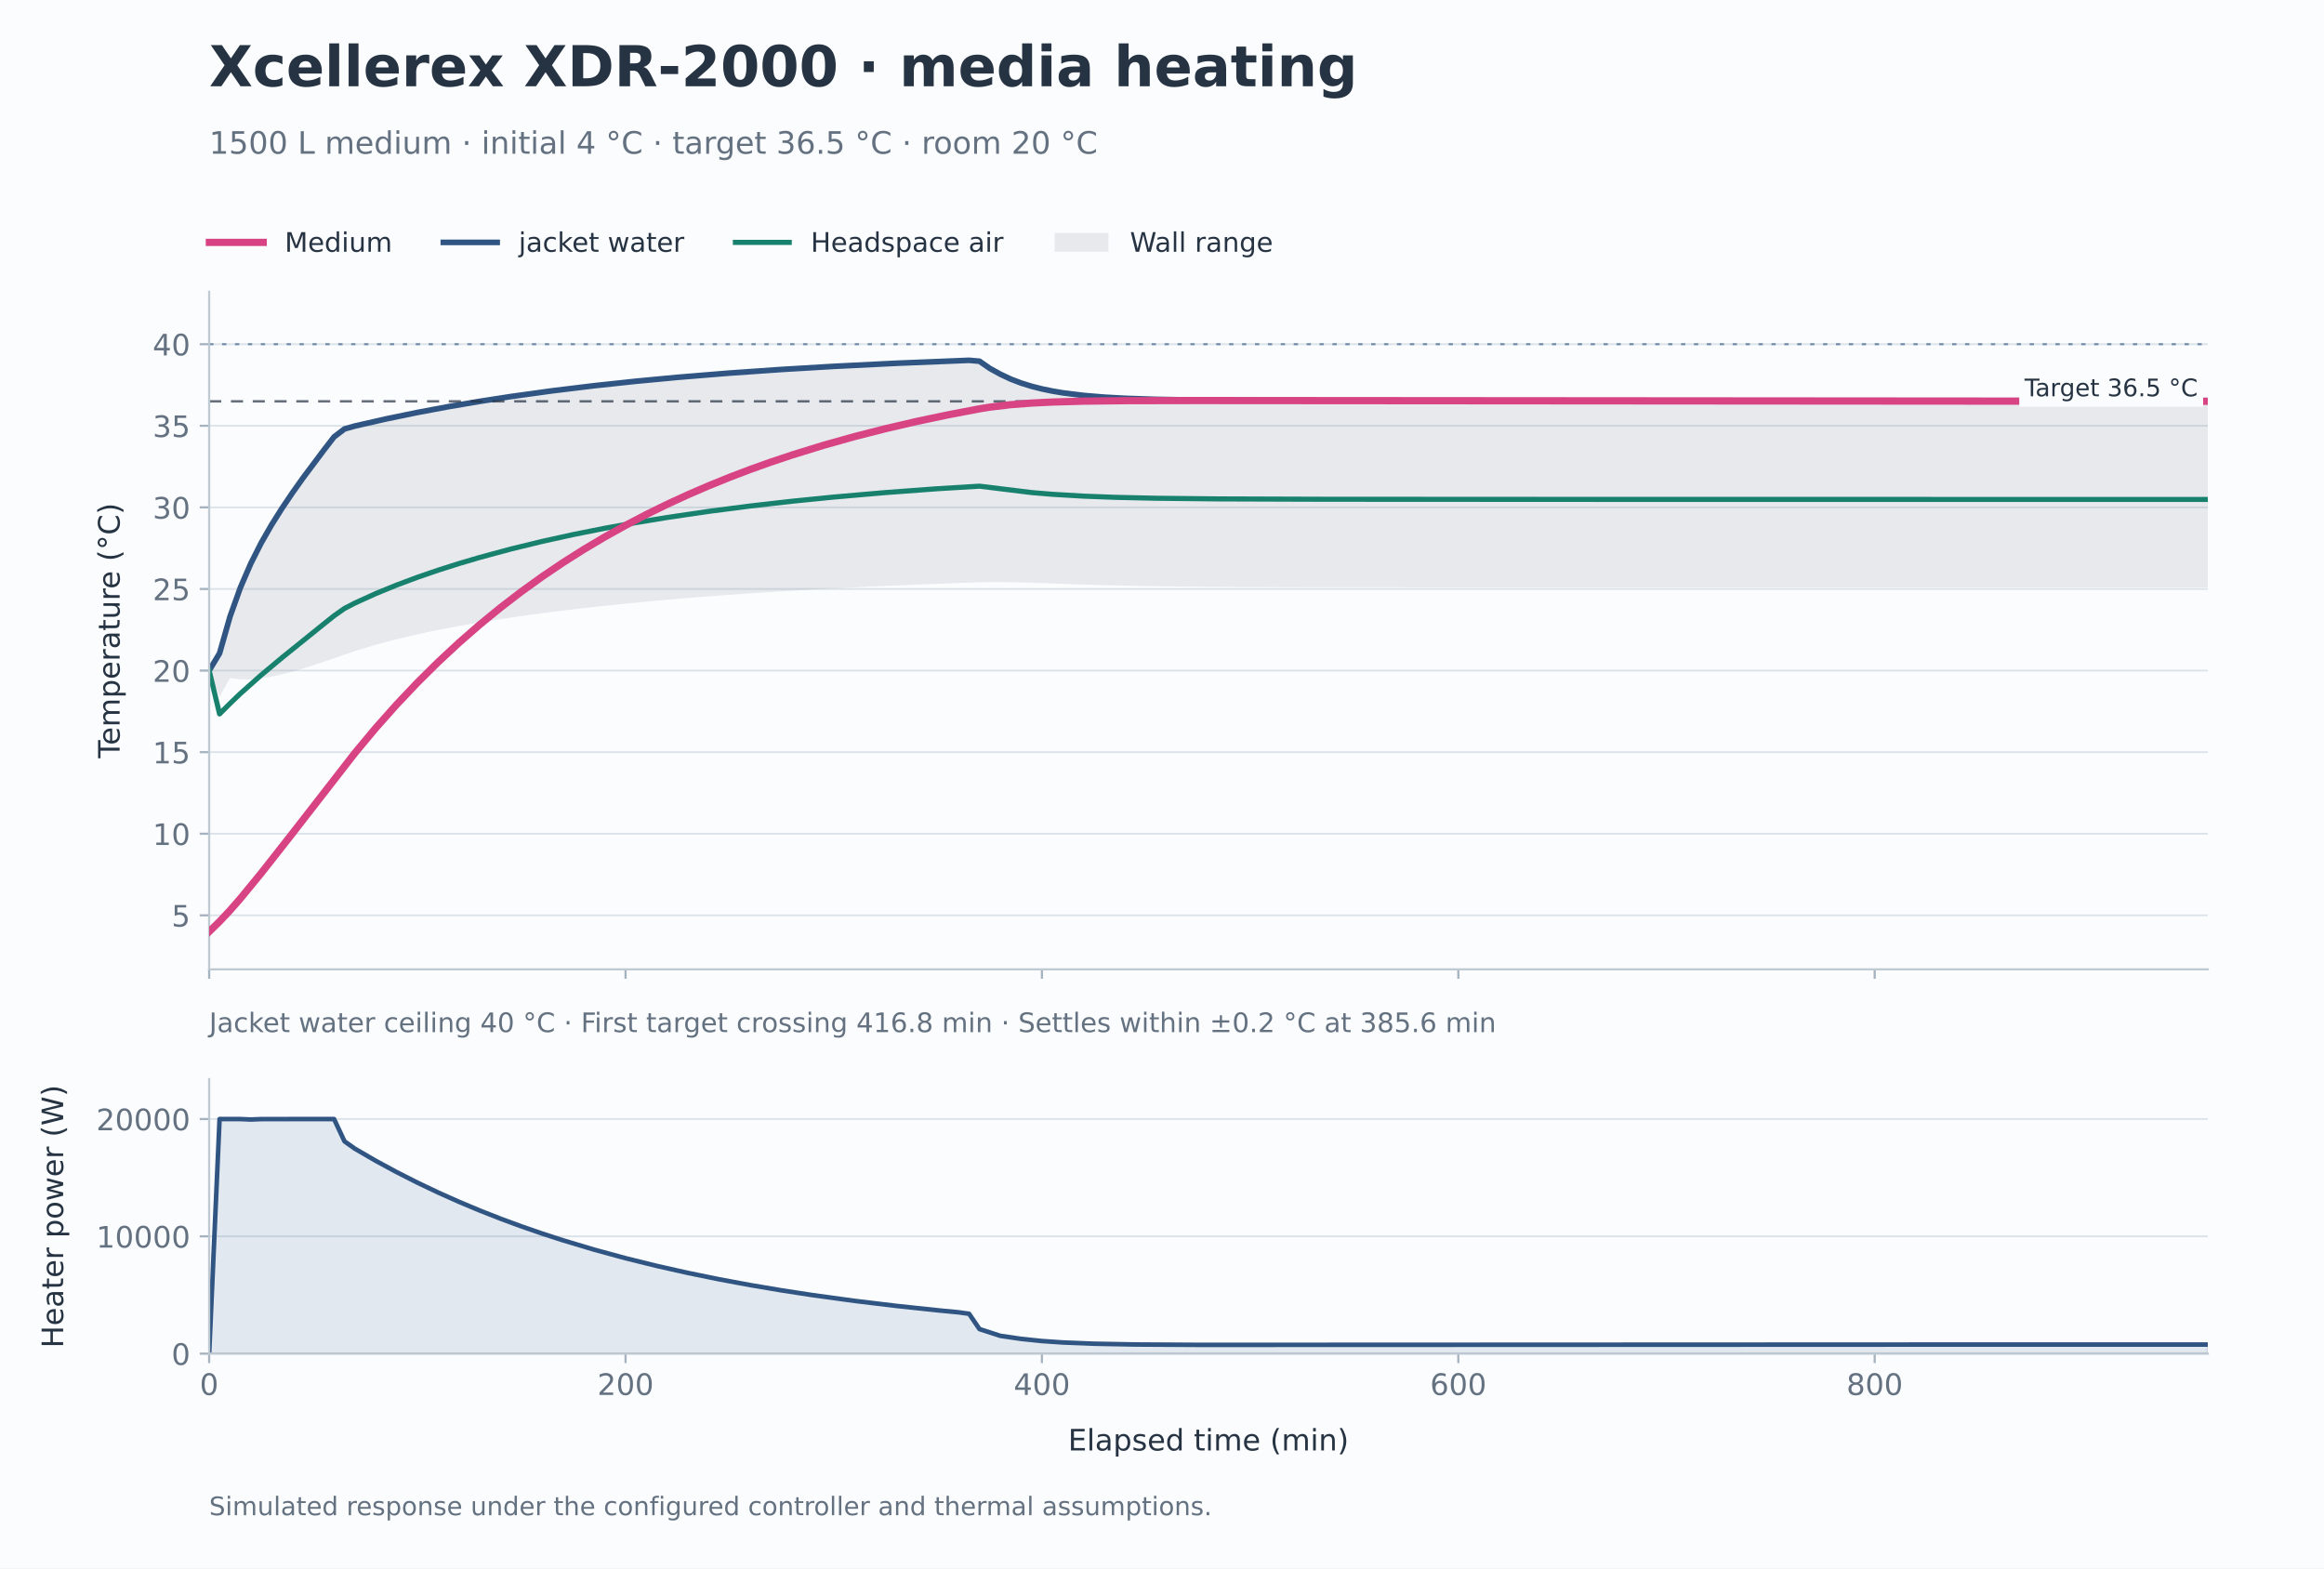
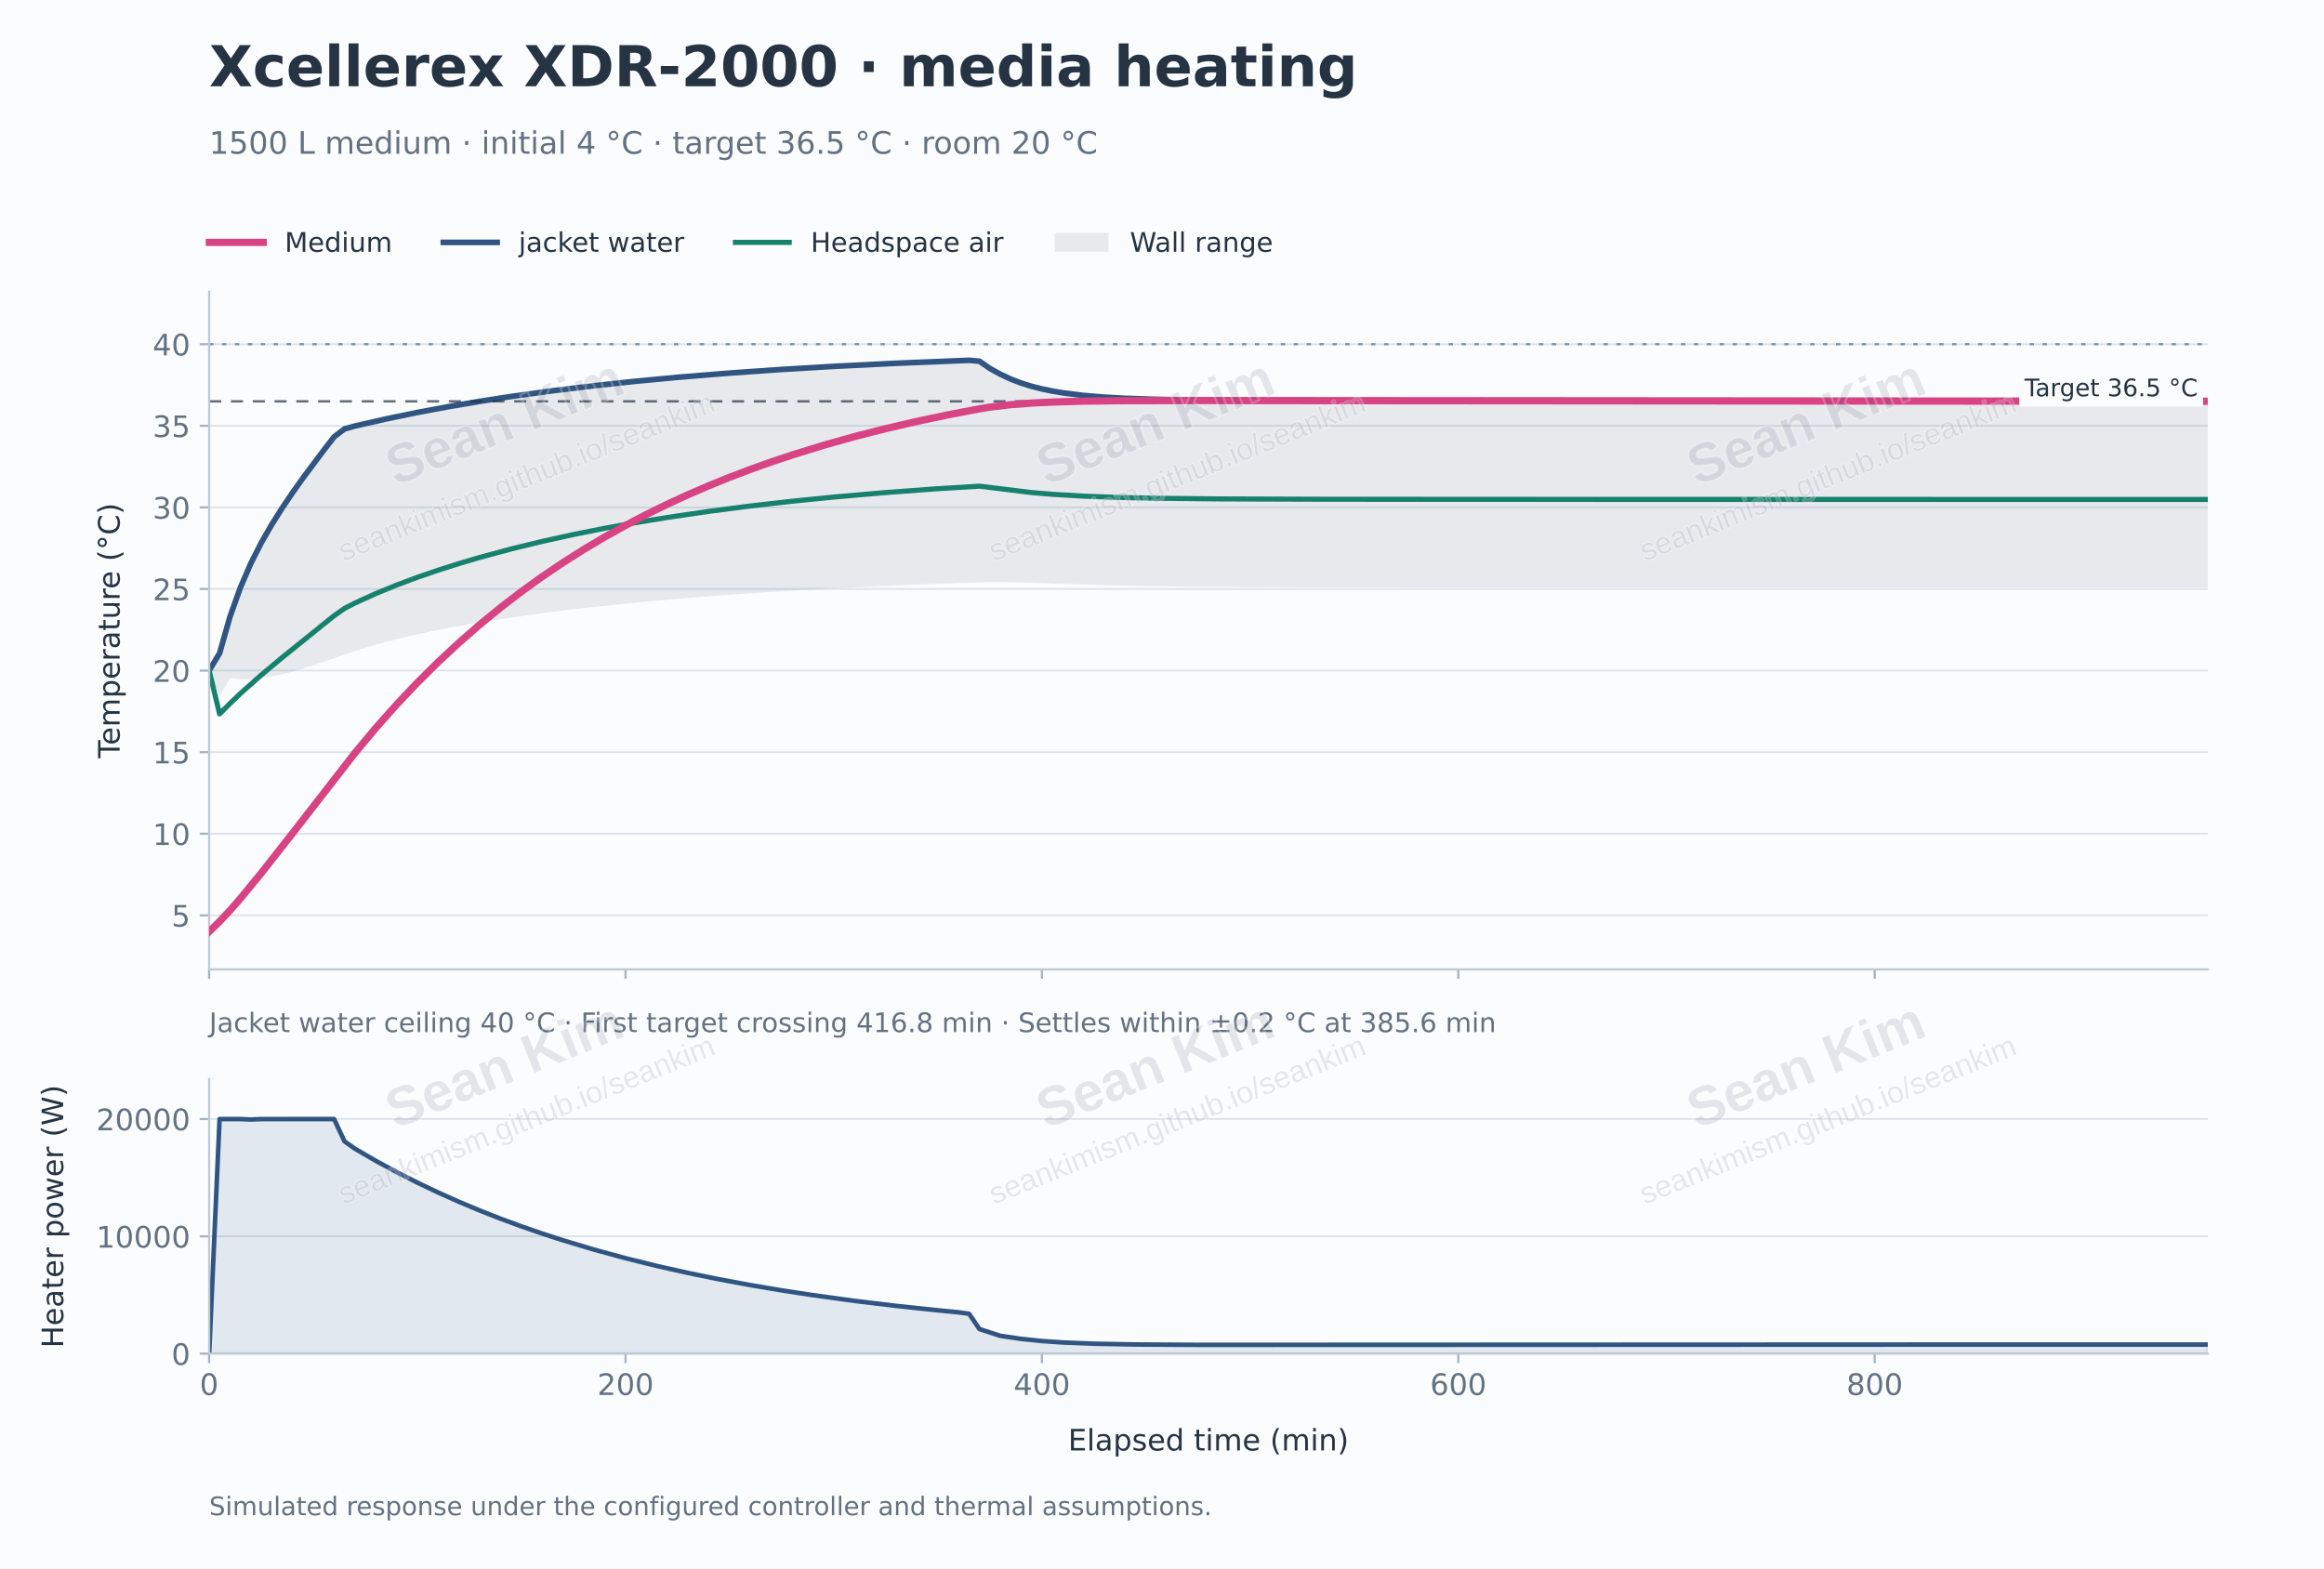
<svg xmlns="http://www.w3.org/2000/svg" xmlns:xlink="http://www.w3.org/1999/xlink" width="864pt" height="583.2pt" viewBox="0 0 864 583.2" version="1.1">
  <defs>
    <style type="text/css">*{stroke-linejoin: round; stroke-linecap: butt}</style>
  </defs>
  <g id="figure_1">
    <g id="patch_1">
      <path d="M 0 583.2  L 864 583.2  L 864 0  L 0 0  z " style="fill: #fbfcfe" />
    </g>
    <g id="axes_1">
      <g id="patch_2">
        <path d="M 77.76 360.418  L 820.8 360.418  L 820.8 108.475  L 77.76 108.475  z " style="fill: #fbfcfe" />
      </g>
      <g id="matplotlib.axis_1">
        <g id="xtick_1">
          <g id="line2d_1">
            <defs>
              <path id="mab70576896" d="M 0 0  L 0 3.5  " style="stroke: #a5b2bf; stroke-width: 0.8" />
            </defs>
            <g>
              <use xlink:href="#mab70576896" x="77.76" y="360.418" style="fill: #a5b2bf; stroke: #a5b2bf; stroke-width: 0.8" />
            </g>
          </g>
        </g>
        <g id="xtick_2">
          <g id="line2d_2">
            <g>
              <use xlink:href="#mab70576896" x="232.56" y="360.418" style="fill: #a5b2bf; stroke: #a5b2bf; stroke-width: 0.8" />
            </g>
          </g>
        </g>
        <g id="xtick_3">
          <g id="line2d_3">
            <g>
              <use xlink:href="#mab70576896" x="387.36" y="360.418" style="fill: #a5b2bf; stroke: #a5b2bf; stroke-width: 0.8" />
            </g>
          </g>
        </g>
        <g id="xtick_4">
          <g id="line2d_4">
            <g>
              <use xlink:href="#mab70576896" x="542.16" y="360.418" style="fill: #a5b2bf; stroke: #a5b2bf; stroke-width: 0.8" />
            </g>
          </g>
        </g>
        <g id="xtick_5">
          <g id="line2d_5">
            <g>
              <use xlink:href="#mab70576896" x="696.96" y="360.418" style="fill: #a5b2bf; stroke: #a5b2bf; stroke-width: 0.8" />
            </g>
          </g>
        </g>
      </g>
      <g id="matplotlib.axis_2">
        <g id="ytick_1">
          <g id="line2d_6">
            <path d="M 77.76 340.33  L 820.8 340.33  " clip-path="url(#pd81f1d2b2b)" style="fill: none; stroke: #dbe2e9; stroke-width: 0.65; stroke-linecap: square" />
          </g>
          <g id="line2d_7">
            <defs>
              <path id="mb731924ce9" d="M 0 0  L -3.5 0  " style="stroke: #a5b2bf; stroke-width: 0.8" />
            </defs>
            <g>
              <use xlink:href="#mb731924ce9" x="77.76" y="340.33" style="fill: #a5b2bf; stroke: #a5b2bf; stroke-width: 0.8" />
            </g>
          </g>
          <g id="text_1">
            <text style="font-size: 11px; font-family: 'DejaVu Sans'; text-anchor: end; fill: #647180" x="70.76" y="344.509" transform="rotate(-0 70.76 344.509)">5</text>
          </g>
        </g>
        <g id="ytick_2">
          <g id="line2d_8">
            <path d="M 77.76 309.993  L 820.8 309.993  " clip-path="url(#pd81f1d2b2b)" style="fill: none; stroke: #dbe2e9; stroke-width: 0.65; stroke-linecap: square" />
          </g>
          <g id="line2d_9">
            <g>
              <use xlink:href="#mb731924ce9" x="77.76" y="309.993" style="fill: #a5b2bf; stroke: #a5b2bf; stroke-width: 0.8" />
            </g>
          </g>
          <g id="text_2">
            <text style="font-size: 11px; font-family: 'DejaVu Sans'; text-anchor: end; fill: #647180" x="70.76" y="314.173" transform="rotate(-0 70.76 314.1726)">10</text>
          </g>
        </g>
        <g id="ytick_3">
          <g id="line2d_10">
            <path d="M 77.76 279.657  L 820.8 279.657  " clip-path="url(#pd81f1d2b2b)" style="fill: none; stroke: #dbe2e9; stroke-width: 0.65; stroke-linecap: square" />
          </g>
          <g id="line2d_11">
            <g>
              <use xlink:href="#mb731924ce9" x="77.76" y="279.657" style="fill: #a5b2bf; stroke: #a5b2bf; stroke-width: 0.8" />
            </g>
          </g>
          <g id="text_3">
            <text style="font-size: 11px; font-family: 'DejaVu Sans'; text-anchor: end; fill: #647180" x="70.76" y="283.836" transform="rotate(-0 70.76 283.8362)">15</text>
          </g>
        </g>
        <g id="ytick_4">
          <g id="line2d_12">
            <path d="M 77.76 249.321  L 820.8 249.321  " clip-path="url(#pd81f1d2b2b)" style="fill: none; stroke: #dbe2e9; stroke-width: 0.65; stroke-linecap: square" />
          </g>
          <g id="line2d_13">
            <g>
              <use xlink:href="#mb731924ce9" x="77.76" y="249.321" style="fill: #a5b2bf; stroke: #a5b2bf; stroke-width: 0.8" />
            </g>
          </g>
          <g id="text_4">
            <text style="font-size: 11px; font-family: 'DejaVu Sans'; text-anchor: end; fill: #647180" x="70.76" y="253.5" transform="rotate(-0 70.76 253.4997)">20</text>
          </g>
        </g>
        <g id="ytick_5">
          <g id="line2d_14">
            <path d="M 77.76 218.984  L 820.8 218.984  " clip-path="url(#pd81f1d2b2b)" style="fill: none; stroke: #dbe2e9; stroke-width: 0.65; stroke-linecap: square" />
          </g>
          <g id="line2d_15">
            <g>
              <use xlink:href="#mb731924ce9" x="77.76" y="218.984" style="fill: #a5b2bf; stroke: #a5b2bf; stroke-width: 0.8" />
            </g>
          </g>
          <g id="text_5">
            <text style="font-size: 11px; font-family: 'DejaVu Sans'; text-anchor: end; fill: #647180" x="70.76" y="223.163" transform="rotate(-0 70.76 223.1633)">25</text>
          </g>
        </g>
        <g id="ytick_6">
          <g id="line2d_16">
            <path d="M 77.76 188.648  L 820.8 188.648  " clip-path="url(#pd81f1d2b2b)" style="fill: none; stroke: #dbe2e9; stroke-width: 0.65; stroke-linecap: square" />
          </g>
          <g id="line2d_17">
            <g>
              <use xlink:href="#mb731924ce9" x="77.76" y="188.648" style="fill: #a5b2bf; stroke: #a5b2bf; stroke-width: 0.8" />
            </g>
          </g>
          <g id="text_6">
            <text style="font-size: 11px; font-family: 'DejaVu Sans'; text-anchor: end; fill: #647180" x="70.76" y="192.827" transform="rotate(-0 70.76 192.8268)">30</text>
          </g>
        </g>
        <g id="ytick_7">
          <g id="line2d_18">
            <path d="M 77.76 158.311  L 820.8 158.311  " clip-path="url(#pd81f1d2b2b)" style="fill: none; stroke: #dbe2e9; stroke-width: 0.65; stroke-linecap: square" />
          </g>
          <g id="line2d_19">
            <g>
              <use xlink:href="#mb731924ce9" x="77.76" y="158.311" style="fill: #a5b2bf; stroke: #a5b2bf; stroke-width: 0.8" />
            </g>
          </g>
          <g id="text_7">
            <text style="font-size: 11px; font-family: 'DejaVu Sans'; text-anchor: end; fill: #647180" x="70.76" y="162.49" transform="rotate(-0 70.76 162.4904)">35</text>
          </g>
        </g>
        <g id="ytick_8">
          <g id="line2d_20">
            <path d="M 77.76 127.975  L 820.8 127.975  " clip-path="url(#pd81f1d2b2b)" style="fill: none; stroke: #dbe2e9; stroke-width: 0.65; stroke-linecap: square" />
          </g>
          <g id="line2d_21">
            <g>
              <use xlink:href="#mb731924ce9" x="77.76" y="127.975" style="fill: #a5b2bf; stroke: #a5b2bf; stroke-width: 0.8" />
            </g>
          </g>
          <g id="text_8">
            <text style="font-size: 11px; font-family: 'DejaVu Sans'; text-anchor: end; fill: #647180" x="70.76" y="132.154" transform="rotate(-0 70.76 132.1539)">40</text>
          </g>
        </g>
        <g id="text_9">
          <text style="font-size: 11px; font-family: 'DejaVu Sans'; text-anchor: middle; fill: #263342" x="44.475" y="234.446" transform="rotate(-90 44.47484 234.4464)">Temperature (°C)</text>
        </g>
      </g>
      <g id="FillBetweenPolyCollection_1">
        <defs>
          <path id="m40c1fb88d8" d="M 77.76 -333.879  L 77.76 -333.879  L 81.63 -324.201  L 85.5 -331.117  L 89.37 -330.616  L 93.24 -330.618  L 97.11 -330.994  L 100.98 -331.645  L 104.85 -332.503  L 108.72 -333.514  L 112.59 -334.64  L 116.46 -335.853  L 120.33 -337.133  L 124.2 -338.461  L 128.07 -339.817  L 131.94 -341.118  L 135.81 -342.334  L 139.68 -343.467  L 143.55 -344.528  L 147.42 -345.522  L 151.29 -346.458  L 155.16 -347.341  L 159.03 -348.177  L 162.9 -348.97  L 166.77 -349.724  L 170.64 -350.443  L 174.51 -351.129  L 178.38 -351.786  L 182.25 -352.416  L 186.12 -353.019  L 189.99 -353.599  L 193.86 -354.158  L 197.73 -354.694  L 201.6 -355.212  L 205.47 -355.711  L 209.34 -356.192  L 213.21 -356.658  L 217.08 -357.106  L 220.95 -357.54  L 224.82 -357.959  L 228.69 -358.365  L 232.56 -358.757  L 236.43 -359.136  L 240.3 -359.503  L 244.17 -359.858  L 248.04 -360.201  L 251.91 -360.534  L 255.78 -360.855  L 259.65 -361.167  L 263.52 -361.469  L 267.39 -361.76  L 271.26 -362.043  L 275.13 -362.317  L 279 -362.582  L 282.87 -362.839  L 286.74 -363.087  L 290.61 -363.328  L 294.48 -363.561  L 298.35 -363.788  L 302.22 -364.006  L 306.09 -364.218  L 309.96 -364.423  L 313.83 -364.622  L 317.7 -364.814  L 321.57 -365  L 325.44 -365.181  L 329.31 -365.356  L 333.18 -365.525  L 337.05 -365.69  L 340.92 -365.849  L 344.79 -366.002  L 348.66 -366.151  L 352.53 -366.296  L 356.4 -366.435  L 360.27 -366.571  L 364.14 -366.701  L 368.01 -366.787  L 371.88 -366.792  L 375.75 -366.739  L 379.62 -366.646  L 383.49 -366.528  L 387.36 -366.397  L 391.23 -366.259  L 395.1 -366.123  L 398.97 -365.99  L 402.84 -365.864  L 406.71 -365.746  L 410.58 -365.638  L 414.45 -365.539  L 418.32 -365.45  L 422.19 -365.37  L 426.06 -365.299  L 429.93 -365.236  L 433.8 -365.179  L 437.67 -365.13  L 441.54 -365.087  L 445.41 -365.05  L 449.28 -365.017  L 453.15 -364.988  L 457.02 -364.963  L 460.89 -364.942  L 464.76 -364.923  L 468.63 -364.906  L 472.5 -364.892  L 476.37 -364.88  L 480.24 -364.869  L 484.11 -364.86  L 487.98 -364.852  L 491.85 -364.846  L 495.72 -364.84  L 499.59 -364.834  L 503.46 -364.83  L 507.33 -364.826  L 511.2 -364.822  L 515.07 -364.819  L 518.94 -364.817  L 522.81 -364.814  L 526.68 -364.812  L 530.55 -364.81  L 534.42 -364.809  L 538.29 -364.807  L 542.16 -364.806  L 546.03 -364.804  L 549.9 -364.803  L 553.77 -364.802  L 557.64 -364.801  L 561.51 -364.8  L 565.38 -364.8  L 569.25 -364.799  L 573.12 -364.798  L 576.99 -364.797  L 580.86 -364.797  L 584.73 -364.797  L 588.6 -364.796  L 592.47 -364.795  L 596.34 -364.795  L 600.21 -364.794  L 604.08 -364.794  L 607.95 -364.793  L 611.82 -364.793  L 615.69 -364.793  L 619.56 -364.792  L 623.43 -364.792  L 627.3 -364.792  L 631.17 -364.791  L 635.04 -364.791  L 638.91 -364.791  L 642.78 -364.79  L 646.65 -364.79  L 650.52 -364.79  L 654.39 -364.79  L 658.26 -364.789  L 662.13 -364.789  L 666 -364.789  L 669.87 -364.789  L 673.74 -364.789  L 677.61 -364.789  L 681.48 -364.788  L 685.35 -364.788  L 689.22 -364.788  L 693.09 -364.788  L 696.96 -364.787  L 700.83 -364.787  L 704.7 -364.787  L 708.57 -364.787  L 712.44 -364.787  L 716.31 -364.787  L 720.18 -364.787  L 724.05 -364.787  L 727.92 -364.787  L 731.79 -364.787  L 735.66 -364.786  L 739.53 -364.786  L 743.4 -364.786  L 747.27 -364.786  L 751.14 -364.786  L 755.01 -364.786  L 758.88 -364.786  L 762.75 -364.786  L 766.62 -364.786  L 770.49 -364.786  L 774.36 -364.786  L 778.23 -364.786  L 782.1 -364.786  L 785.97 -364.786  L 789.84 -364.786  L 793.71 -364.785  L 797.58 -364.785  L 801.45 -364.785  L 805.32 -364.785  L 809.19 -364.785  L 813.06 -364.785  L 816.93 -364.785  L 820.8 -364.785  L 820.8 -434.21  L 820.8 -434.21  L 816.93 -434.21  L 813.06 -434.21  L 809.19 -434.21  L 805.32 -434.21  L 801.45 -434.211  L 797.58 -434.211  L 793.71 -434.211  L 789.84 -434.211  L 785.97 -434.211  L 782.1 -434.211  L 778.23 -434.211  L 774.36 -434.211  L 770.49 -434.211  L 766.62 -434.211  L 762.75 -434.211  L 758.88 -434.211  L 755.01 -434.211  L 751.14 -434.211  L 747.27 -434.211  L 743.4 -434.212  L 739.53 -434.212  L 735.66 -434.212  L 731.79 -434.212  L 727.92 -434.212  L 724.05 -434.212  L 720.18 -434.212  L 716.31 -434.212  L 712.44 -434.212  L 708.57 -434.212  L 704.7 -434.213  L 700.83 -434.213  L 696.96 -434.213  L 693.09 -434.213  L 689.22 -434.214  L 685.35 -434.214  L 681.48 -434.214  L 677.61 -434.214  L 673.74 -434.214  L 669.87 -434.214  L 666 -434.215  L 662.13 -434.215  L 658.26 -434.215  L 654.39 -434.215  L 650.52 -434.215  L 646.65 -434.216  L 642.78 -434.216  L 638.91 -434.217  L 635.04 -434.217  L 631.17 -434.217  L 627.3 -434.217  L 623.43 -434.218  L 619.56 -434.218  L 615.69 -434.218  L 611.82 -434.219  L 607.95 -434.22  L 604.08 -434.22  L 600.21 -434.22  L 596.34 -434.221  L 592.47 -434.221  L 588.6 -434.221  L 584.73 -434.222  L 580.86 -434.223  L 576.99 -434.223  L 573.12 -434.224  L 569.25 -434.225  L 565.38 -434.225  L 561.51 -434.226  L 557.64 -434.227  L 553.77 -434.228  L 549.9 -434.228  L 546.03 -434.229  L 542.16 -434.231  L 538.29 -434.231  L 534.42 -434.232  L 530.55 -434.234  L 526.68 -434.235  L 522.81 -434.237  L 518.94 -434.238  L 515.07 -434.24  L 511.2 -434.242  L 507.33 -434.244  L 503.46 -434.247  L 499.59 -434.25  L 495.72 -434.253  L 491.85 -434.257  L 487.98 -434.262  L 484.11 -434.267  L 480.24 -434.273  L 476.37 -434.281  L 472.5 -434.289  L 468.63 -434.3  L 464.76 -434.313  L 460.89 -434.328  L 457.02 -434.346  L 453.15 -434.369  L 449.28 -434.396  L 445.41 -434.428  L 441.54 -434.468  L 437.67 -434.516  L 433.8 -434.575  L 429.93 -434.646  L 426.06 -434.733  L 422.19 -434.84  L 418.32 -434.97  L 414.45 -435.129  L 410.58 -435.34  L 406.71 -435.631  L 402.84 -435.988  L 398.97 -436.425  L 395.1 -436.961  L 391.23 -437.619  L 387.36 -438.425  L 383.49 -439.413  L 379.62 -440.623  L 375.75 -442.107  L 371.88 -443.938  L 368.01 -446.08  L 364.14 -448.721  L 360.27 -448.973  L 356.4 -448.831  L 352.53 -448.683  L 348.66 -448.531  L 344.79 -448.374  L 340.92 -448.212  L 337.05 -448.045  L 333.18 -447.872  L 329.31 -447.693  L 325.44 -447.509  L 321.57 -447.318  L 317.7 -447.122  L 313.83 -446.919  L 309.96 -446.71  L 306.09 -446.494  L 302.22 -446.271  L 298.35 -446.04  L 294.48 -445.802  L 290.61 -445.556  L 286.74 -445.303  L 282.87 -445.041  L 279 -444.771  L 275.13 -444.492  L 271.26 -444.203  L 267.39 -443.906  L 263.52 -443.598  L 259.65 -443.282  L 255.78 -442.954  L 251.91 -442.616  L 248.04 -442.267  L 244.17 -441.907  L 240.3 -441.535  L 236.43 -441.151  L 232.56 -440.754  L 228.69 -440.345  L 224.82 -439.922  L 220.95 -439.485  L 217.08 -439.035  L 213.21 -438.57  L 209.34 -438.089  L 205.47 -437.594  L 201.6 -437.082  L 197.73 -436.553  L 193.86 -436.008  L 189.99 -435.444  L 186.12 -434.862  L 182.25 -434.262  L 178.38 -433.641  L 174.51 -433.001  L 170.64 -432.34  L 166.77 -431.657  L 162.9 -430.952  L 159.03 -430.224  L 155.16 -429.473  L 151.29 -428.697  L 147.42 -427.896  L 143.55 -427.068  L 139.68 -426.213  L 135.81 -425.33  L 131.94 -424.405  L 128.07 -423.288  L 124.2 -420.187  L 120.33 -415.186  L 116.46 -410.1  L 112.59 -404.859  L 108.72 -399.411  L 104.85 -393.671  L 100.98 -387.523  L 97.11 -380.76  L 93.24 -373.084  L 89.37 -364.085  L 85.5 -353.198  L 81.63 -339.509  L 77.76 -333.879  z " />
        </defs>
        <g clip-path="url(#pd81f1d2b2b)">
          <use xlink:href="#m40c1fb88d8" x="0" y="583.2" style="fill: #697586; fill-opacity: 0.14" />
        </g>
      </g>
      <g id="line2d_22">
        <path d="M 77.76 249.321  L 81.63 242.895  L 85.5 229.298  L 89.37 218.473  L 93.24 209.512  L 97.11 201.862  L 100.98 195.112  L 104.85 188.97  L 108.72 183.231  L 112.59 177.781  L 120.33 167.445  L 124.2 162.437  L 128.07 159.488  L 131.94 158.397  L 143.55 155.753  L 155.16 153.363  L 166.77 151.191  L 178.38 149.218  L 189.99 147.425  L 205.47 145.287  L 220.95 143.405  L 236.43 141.748  L 251.91 140.291  L 271.26 138.711  L 290.61 137.366  L 309.96 136.218  L 333.18 135.063  L 360.27 133.967  L 364.14 134.303  L 368.01 136.985  L 371.88 139.121  L 375.75 140.941  L 379.62 142.418  L 383.49 143.622  L 387.36 144.605  L 391.23 145.406  L 395.1 146.06  L 402.84 147.027  L 410.58 147.671  L 418.32 148.099  L 429.93 148.488  L 445.41 148.746  L 472.5 148.9  L 538.29 148.948  L 820.8 148.951  L 820.8 148.951  " clip-path="url(#pd81f1d2b2b)" style="fill: none; stroke: #305582; stroke-width: 2.1; stroke-linecap: square" />
      </g>
      <g id="line2d_23">
        <path d="M 77.76 249.321  L 81.63 265.451  L 85.5 261.576  L 89.37 257.866  L 97.11 250.987  L 104.85 244.526  L 120.33 232.04  L 124.2 228.952  L 128.07 226.227  L 131.94 224.224  L 139.68 220.707  L 147.42 217.541  L 155.16 214.651  L 162.9 211.993  L 170.64 209.535  L 178.38 207.252  L 189.99 204.118  L 201.6 201.29  L 213.21 198.732  L 224.82 196.413  L 236.43 194.31  L 248.04 192.401  L 263.52 190.125  L 279 188.123  L 294.48 186.362  L 309.96 184.812  L 329.31 183.133  L 348.66 181.702  L 364.14 180.764  L 383.49 183.137  L 391.23 183.785  L 402.84 184.471  L 414.45 184.911  L 429.93 185.258  L 453.15 185.502  L 491.85 185.63  L 596.34 185.687  L 820.8 185.704  L 820.8 185.704  " clip-path="url(#pd81f1d2b2b)" style="fill: none; stroke: #17816d; stroke-width: 1.9; stroke-linecap: square" />
      </g>
      <g id="line2d_24">
        <path d="M 77.76 149.21  L 820.8 149.21  " clip-path="url(#pd81f1d2b2b)" style="fill: none; stroke-dasharray: 4.5,3.6; stroke-dashoffset: 0; stroke: #263342; stroke-opacity: 0.7; stroke-width: 0.9" />
      </g>
      <g id="line2d_25">
        <path d="M 77.76 127.975  L 820.8 127.975  " clip-path="url(#pd81f1d2b2b)" style="fill: none; stroke-dasharray: 1.6,3.2; stroke-dashoffset: 0; stroke: #305582; stroke-opacity: 0.6; stroke-width: 0.8" />
      </g>
      <g id="patch_3">
        <path d="M 77.76 360.418  L 77.76 108.475  " style="fill: none; stroke: #bfc9d2; stroke-width: 0.8; stroke-linejoin: miter; stroke-linecap: square" />
      </g>
      <g id="patch_4">
        <path d="M 77.76 360.418  L 820.8 360.418  " style="fill: none; stroke: #bfc9d2; stroke-width: 0.8; stroke-linejoin: miter; stroke-linecap: square" />
      </g>
      <g id="line2d_26">
        <path d="M 77.76 346.397  L 81.63 342.626  L 85.5 338.509  L 89.37 334.079  L 97.11 324.659  L 108.72 309.879  L 131.94 279.99  L 139.68 270.707  L 147.42 261.998  L 155.16 253.827  L 162.9 246.162  L 170.64 238.97  L 178.38 232.224  L 186.12 225.895  L 193.86 219.957  L 201.6 214.387  L 209.34 209.161  L 217.08 204.258  L 224.82 199.659  L 232.56 195.344  L 240.3 191.295  L 248.04 187.498  L 255.78 183.935  L 263.52 180.593  L 271.26 177.457  L 279 174.515  L 286.74 171.756  L 294.48 169.167  L 306.09 165.58  L 317.7 162.321  L 329.31 159.36  L 340.92 156.669  L 352.53 154.224  L 364.14 152.005  L 368.01 151.379  L 375.75 150.462  L 383.49 149.866  L 391.23 149.483  L 402.84 149.156  L 418.32 148.972  L 445.41 148.923  L 820.8 149.203  L 820.8 149.203  " clip-path="url(#pd81f1d2b2b)" style="fill: none; stroke: #d84384; stroke-width: 2.7; stroke-linecap: square" />
      </g>
      <g id="legend_1">
        <g id="line2d_27">
          <path d="M 77.844 90.116  L 87.844 90.116  L 97.844 90.116  " style="fill: none; stroke: #d84384; stroke-width: 2.7; stroke-linecap: square" />
        </g>
        <g id="text_10">
          <text style="font-size: 10px; font-family: 'DejaVu Sans'; text-anchor: start; fill: #263342" x="105.844" y="93.616" transform="rotate(-0 105.8435 93.61638)">Medium</text>
        </g>
        <g id="line2d_28">
          <path d="M 164.829 90.116  L 174.829 90.116  L 184.829 90.116  " style="fill: none; stroke: #305582; stroke-width: 2.1; stroke-linecap: square" />
        </g>
        <g id="text_11">
          <text style="font-size: 10px; font-family: 'DejaVu Sans'; text-anchor: start; fill: #263342" x="192.829" y="93.616" transform="rotate(-0 192.8295 93.61638)">jacket water</text>
        </g>
        <g id="line2d_29">
          <path d="M 273.404 90.116  L 283.404 90.116  L 293.404 90.116  " style="fill: none; stroke: #17816d; stroke-width: 1.9; stroke-linecap: square" />
        </g>
        <g id="text_12">
          <text style="font-size: 10px; font-family: 'DejaVu Sans'; text-anchor: start; fill: #263342" x="301.404" y="93.616" transform="rotate(-0 301.4045 93.61638)">Headspace air</text>
        </g>
        <g id="patch_5">
          <path d="M 392.087 93.616  L 412.087 93.616  L 412.087 86.616  L 392.087 86.616  z " style="fill: #697586; fill-opacity: 0.14" />
        </g>
        <g id="text_13">
          <text style="font-size: 10px; font-family: 'DejaVu Sans'; text-anchor: start; fill: #263342" x="420.087" y="93.616" transform="rotate(-0 420.0873 93.61638)">Wall range</text>
        </g>
      </g>
      <g id="text_14">
        <g id="patch_6">
          <path d="M 750.711 151.19  L 819.065 151.19  L 819.065 138.52  L 750.711 138.52  z " style="fill: #fbfcfe" />
        </g>
        <text style="font-size: 9px; font-family: 'DejaVu Sans'; text-anchor: end; fill: #263342" x="817.085" y="147.339" transform="rotate(-0 817.0848 147.3386)">Target 36.5 °C</text>
      </g>
    </g>
    <g id="axes_2">
      <g id="patch_7">
        <path d="M 77.76 503.302  L 820.8 503.302  L 820.8 401.242  L 77.76 401.242  z " style="fill: #fbfcfe" />
      </g>
      <g id="matplotlib.axis_3">
        <g id="xtick_6">
          <g id="line2d_30">
            <g>
              <use xlink:href="#mab70576896" x="77.76" y="503.302" style="fill: #a5b2bf; stroke: #a5b2bf; stroke-width: 0.8" />
            </g>
          </g>
          <g id="text_15">
            <text style="font-size: 11px; font-family: 'DejaVu Sans'; text-anchor: middle; fill: #647180" x="77.76" y="518.66" transform="rotate(-0 77.76 518.6599)">0</text>
          </g>
        </g>
        <g id="xtick_7">
          <g id="line2d_31">
            <g>
              <use xlink:href="#mab70576896" x="232.56" y="503.302" style="fill: #a5b2bf; stroke: #a5b2bf; stroke-width: 0.8" />
            </g>
          </g>
          <g id="text_16">
            <text style="font-size: 11px; font-family: 'DejaVu Sans'; text-anchor: middle; fill: #647180" x="232.56" y="518.66" transform="rotate(-0 232.56 518.6599)">200</text>
          </g>
        </g>
        <g id="xtick_8">
          <g id="line2d_32">
            <g>
              <use xlink:href="#mab70576896" x="387.36" y="503.302" style="fill: #a5b2bf; stroke: #a5b2bf; stroke-width: 0.8" />
            </g>
          </g>
          <g id="text_17">
            <text style="font-size: 11px; font-family: 'DejaVu Sans'; text-anchor: middle; fill: #647180" x="387.36" y="518.66" transform="rotate(-0 387.36 518.6599)">400</text>
          </g>
        </g>
        <g id="xtick_9">
          <g id="line2d_33">
            <g>
              <use xlink:href="#mab70576896" x="542.16" y="503.302" style="fill: #a5b2bf; stroke: #a5b2bf; stroke-width: 0.8" />
            </g>
          </g>
          <g id="text_18">
            <text style="font-size: 11px; font-family: 'DejaVu Sans'; text-anchor: middle; fill: #647180" x="542.16" y="518.66" transform="rotate(-0 542.16 518.6599)">600</text>
          </g>
        </g>
        <g id="xtick_10">
          <g id="line2d_34">
            <g>
              <use xlink:href="#mab70576896" x="696.96" y="503.302" style="fill: #a5b2bf; stroke: #a5b2bf; stroke-width: 0.8" />
            </g>
          </g>
          <g id="text_19">
            <text style="font-size: 11px; font-family: 'DejaVu Sans'; text-anchor: middle; fill: #647180" x="696.96" y="518.66" transform="rotate(-0 696.96 518.6599)">800</text>
          </g>
        </g>
        <g id="text_20">
          <text style="font-size: 11px; font-family: 'DejaVu Sans'; text-anchor: middle; fill: #263342" x="449.28" y="539.306" transform="rotate(-0 449.28 539.3058)">Elapsed time (min)</text>
        </g>
      </g>
      <g id="matplotlib.axis_4">
        <g id="ytick_9">
          <g id="line2d_35">
            <path d="M 77.76 503.302  L 820.8 503.302  " clip-path="url(#pc966ae2e52)" style="fill: none; stroke: #dbe2e9; stroke-width: 0.65; stroke-linecap: square" />
          </g>
          <g id="line2d_36">
            <g>
              <use xlink:href="#mb731924ce9" x="77.76" y="503.302" style="fill: #a5b2bf; stroke: #a5b2bf; stroke-width: 0.8" />
            </g>
          </g>
          <g id="text_21">
            <text style="font-size: 11px; font-family: 'DejaVu Sans'; text-anchor: end; fill: #647180" x="70.76" y="507.481" transform="rotate(-0 70.76 507.4807)">0</text>
          </g>
        </g>
        <g id="ytick_10">
          <g id="line2d_37">
            <path d="M 77.76 459.683  L 820.8 459.683  " clip-path="url(#pc966ae2e52)" style="fill: none; stroke: #dbe2e9; stroke-width: 0.65; stroke-linecap: square" />
          </g>
          <g id="line2d_38">
            <g>
              <use xlink:href="#mb731924ce9" x="77.76" y="459.683" style="fill: #a5b2bf; stroke: #a5b2bf; stroke-width: 0.8" />
            </g>
          </g>
          <g id="text_22">
            <text style="font-size: 11px; font-family: 'DejaVu Sans'; text-anchor: end; fill: #647180" x="70.76" y="463.862" transform="rotate(-0 70.76 463.8625)">10000</text>
          </g>
        </g>
        <g id="ytick_11">
          <g id="line2d_39">
            <path d="M 77.76 416.065  L 820.8 416.065  " clip-path="url(#pc966ae2e52)" style="fill: none; stroke: #dbe2e9; stroke-width: 0.65; stroke-linecap: square" />
          </g>
          <g id="line2d_40">
            <g>
              <use xlink:href="#mb731924ce9" x="77.76" y="416.065" style="fill: #a5b2bf; stroke: #a5b2bf; stroke-width: 0.8" />
            </g>
          </g>
          <g id="text_23">
            <text style="font-size: 11px; font-family: 'DejaVu Sans'; text-anchor: end; fill: #647180" x="70.76" y="420.244" transform="rotate(-0 70.76 420.2442)">20000</text>
          </g>
        </g>
        <g id="text_24">
          <text style="font-size: 11px; font-family: 'DejaVu Sans'; text-anchor: middle; fill: #263342" x="23.479" y="452.272" transform="rotate(-90 23.47859 452.2716)">Heater power (W)</text>
        </g>
      </g>
      <g id="FillBetweenPolyCollection_2">
        <defs>
          <path id="mfd2bc8d424" d="M 77.76 -79.898  L 77.76 -79.898  L 81.63 -79.898  L 85.5 -79.898  L 89.37 -79.898  L 93.24 -79.898  L 97.11 -79.898  L 100.98 -79.898  L 104.85 -79.898  L 108.72 -79.898  L 112.59 -79.898  L 116.46 -79.898  L 120.33 -79.898  L 124.2 -79.898  L 128.07 -79.898  L 131.94 -79.898  L 135.81 -79.898  L 139.68 -79.898  L 143.55 -79.898  L 147.42 -79.898  L 151.29 -79.898  L 155.16 -79.898  L 159.03 -79.898  L 162.9 -79.898  L 166.77 -79.898  L 170.64 -79.898  L 174.51 -79.898  L 178.38 -79.898  L 182.25 -79.898  L 186.12 -79.898  L 189.99 -79.898  L 193.86 -79.898  L 197.73 -79.898  L 201.6 -79.898  L 205.47 -79.898  L 209.34 -79.898  L 213.21 -79.898  L 217.08 -79.898  L 220.95 -79.898  L 224.82 -79.898  L 228.69 -79.898  L 232.56 -79.898  L 236.43 -79.898  L 240.3 -79.898  L 244.17 -79.898  L 248.04 -79.898  L 251.91 -79.898  L 255.78 -79.898  L 259.65 -79.898  L 263.52 -79.898  L 267.39 -79.898  L 271.26 -79.898  L 275.13 -79.898  L 279 -79.898  L 282.87 -79.898  L 286.74 -79.898  L 290.61 -79.898  L 294.48 -79.898  L 298.35 -79.898  L 302.22 -79.898  L 306.09 -79.898  L 309.96 -79.898  L 313.83 -79.898  L 317.7 -79.898  L 321.57 -79.898  L 325.44 -79.898  L 329.31 -79.898  L 333.18 -79.898  L 337.05 -79.898  L 340.92 -79.898  L 344.79 -79.898  L 348.66 -79.898  L 352.53 -79.898  L 356.4 -79.898  L 360.27 -79.898  L 364.14 -79.898  L 368.01 -79.898  L 371.88 -79.898  L 375.75 -79.898  L 379.62 -79.898  L 383.49 -79.898  L 387.36 -79.898  L 391.23 -79.898  L 395.1 -79.898  L 398.97 -79.898  L 402.84 -79.898  L 406.71 -79.898  L 410.58 -79.898  L 414.45 -79.898  L 418.32 -79.898  L 422.19 -79.898  L 426.06 -79.898  L 429.93 -79.898  L 433.8 -79.898  L 437.67 -79.898  L 441.54 -79.898  L 445.41 -79.898  L 449.28 -79.898  L 453.15 -79.898  L 457.02 -79.898  L 460.89 -79.898  L 464.76 -79.898  L 468.63 -79.898  L 472.5 -79.898  L 476.37 -79.898  L 480.24 -79.898  L 484.11 -79.898  L 487.98 -79.898  L 491.85 -79.898  L 495.72 -79.898  L 499.59 -79.898  L 503.46 -79.898  L 507.33 -79.898  L 511.2 -79.898  L 515.07 -79.898  L 518.94 -79.898  L 522.81 -79.898  L 526.68 -79.898  L 530.55 -79.898  L 534.42 -79.898  L 538.29 -79.898  L 542.16 -79.898  L 546.03 -79.898  L 549.9 -79.898  L 553.77 -79.898  L 557.64 -79.898  L 561.51 -79.898  L 565.38 -79.898  L 569.25 -79.898  L 573.12 -79.898  L 576.99 -79.898  L 580.86 -79.898  L 584.73 -79.898  L 588.6 -79.898  L 592.47 -79.898  L 596.34 -79.898  L 600.21 -79.898  L 604.08 -79.898  L 607.95 -79.898  L 611.82 -79.898  L 615.69 -79.898  L 619.56 -79.898  L 623.43 -79.898  L 627.3 -79.898  L 631.17 -79.898  L 635.04 -79.898  L 638.91 -79.898  L 642.78 -79.898  L 646.65 -79.898  L 650.52 -79.898  L 654.39 -79.898  L 658.26 -79.898  L 662.13 -79.898  L 666 -79.898  L 669.87 -79.898  L 673.74 -79.898  L 677.61 -79.898  L 681.48 -79.898  L 685.35 -79.898  L 689.22 -79.898  L 693.09 -79.898  L 696.96 -79.898  L 700.83 -79.898  L 704.7 -79.898  L 708.57 -79.898  L 712.44 -79.898  L 716.31 -79.898  L 720.18 -79.898  L 724.05 -79.898  L 727.92 -79.898  L 731.79 -79.898  L 735.66 -79.898  L 739.53 -79.898  L 743.4 -79.898  L 747.27 -79.898  L 751.14 -79.898  L 755.01 -79.898  L 758.88 -79.898  L 762.75 -79.898  L 766.62 -79.898  L 770.49 -79.898  L 774.36 -79.898  L 778.23 -79.898  L 782.1 -79.898  L 785.97 -79.898  L 789.84 -79.898  L 793.71 -79.898  L 797.58 -79.898  L 801.45 -79.898  L 805.32 -79.898  L 809.19 -79.898  L 813.06 -79.898  L 816.93 -79.898  L 820.8 -79.898  L 820.8 -83.282  L 820.8 -83.282  L 816.93 -83.282  L 813.06 -83.282  L 809.19 -83.282  L 805.32 -83.282  L 801.45 -83.281  L 797.58 -83.281  L 793.71 -83.281  L 789.84 -83.281  L 785.97 -83.281  L 782.1 -83.28  L 778.23 -83.28  L 774.36 -83.28  L 770.49 -83.28  L 766.62 -83.279  L 762.75 -83.279  L 758.88 -83.279  L 755.01 -83.278  L 751.14 -83.278  L 747.27 -83.278  L 743.4 -83.277  L 739.53 -83.277  L 735.66 -83.276  L 731.79 -83.276  L 727.92 -83.276  L 724.05 -83.275  L 720.18 -83.275  L 716.31 -83.274  L 712.44 -83.274  L 708.57 -83.273  L 704.7 -83.273  L 700.83 -83.272  L 696.96 -83.271  L 693.09 -83.271  L 689.22 -83.27  L 685.35 -83.27  L 681.48 -83.269  L 677.61 -83.268  L 673.74 -83.267  L 669.87 -83.267  L 666 -83.266  L 662.13 -83.265  L 658.26 -83.264  L 654.39 -83.263  L 650.52 -83.262  L 646.65 -83.261  L 642.78 -83.26  L 638.91 -83.259  L 635.04 -83.258  L 631.17 -83.257  L 627.3 -83.256  L 623.43 -83.254  L 619.56 -83.253  L 615.69 -83.252  L 611.82 -83.25  L 607.95 -83.249  L 604.08 -83.247  L 600.21 -83.246  L 596.34 -83.244  L 592.47 -83.243  L 588.6 -83.241  L 584.73 -83.239  L 580.86 -83.237  L 576.99 -83.235  L 573.12 -83.233  L 569.25 -83.231  L 565.38 -83.229  L 561.51 -83.226  L 557.64 -83.224  L 553.77 -83.222  L 549.9 -83.219  L 546.03 -83.216  L 542.16 -83.214  L 538.29 -83.211  L 534.42 -83.208  L 530.55 -83.205  L 526.68 -83.202  L 522.81 -83.198  L 518.94 -83.195  L 515.07 -83.192  L 511.2 -83.188  L 507.33 -83.185  L 503.46 -83.181  L 499.59 -83.178  L 495.72 -83.174  L 491.85 -83.171  L 487.98 -83.167  L 484.11 -83.164  L 480.24 -83.161  L 476.37 -83.158  L 472.5 -83.156  L 468.63 -83.154  L 464.76 -83.153  L 460.89 -83.152  L 457.02 -83.153  L 453.15 -83.156  L 449.28 -83.16  L 445.41 -83.167  L 441.54 -83.176  L 437.67 -83.189  L 433.8 -83.207  L 429.93 -83.23  L 426.06 -83.261  L 422.19 -83.3  L 418.32 -83.349  L 414.45 -83.412  L 410.58 -83.491  L 406.71 -83.589  L 402.84 -83.713  L 398.97 -83.866  L 395.1 -84.057  L 391.23 -84.293  L 387.36 -84.585  L 383.49 -84.945  L 379.62 -85.392  L 375.75 -85.959  L 371.88 -86.523  L 368.01 -87.788  L 364.14 -89.037  L 360.27 -94.73  L 356.4 -95.261  L 352.53 -95.629  L 348.66 -96.008  L 344.79 -96.399  L 340.92 -96.803  L 337.05 -97.221  L 333.18 -97.652  L 329.31 -98.096  L 325.44 -98.556  L 321.57 -99.03  L 317.7 -99.519  L 313.83 -100.025  L 309.96 -100.546  L 306.09 -101.085  L 302.22 -101.641  L 298.35 -102.215  L 294.48 -102.808  L 290.61 -103.42  L 286.74 -104.052  L 282.87 -104.705  L 279 -105.378  L 275.13 -106.074  L 271.26 -106.792  L 267.39 -107.533  L 263.52 -108.298  L 259.65 -109.089  L 255.78 -109.904  L 251.91 -110.747  L 248.04 -111.616  L 244.17 -112.514  L 240.3 -113.441  L 236.43 -114.398  L 232.56 -115.386  L 228.69 -116.406  L 224.82 -117.459  L 220.95 -118.547  L 217.08 -119.67  L 213.21 -120.829  L 209.34 -122.025  L 205.47 -123.261  L 201.6 -124.536  L 197.73 -125.853  L 193.86 -127.213  L 189.99 -128.617  L 186.12 -130.066  L 182.25 -131.563  L 178.38 -133.108  L 174.51 -134.703  L 170.64 -136.35  L 166.77 -138.05  L 162.9 -139.806  L 159.03 -141.618  L 155.16 -143.49  L 151.29 -145.422  L 147.42 -147.418  L 143.55 -149.478  L 139.68 -151.605  L 135.81 -153.804  L 131.94 -156.102  L 128.07 -158.842  L 124.2 -167.118  L 120.33 -167.125  L 116.46 -166.988  L 112.59 -167.125  L 108.72 -167.129  L 104.85 -167.105  L 100.98 -167.104  L 97.11 -167.107  L 93.24 -166.952  L 89.37 -167.119  L 85.5 -167.119  L 81.63 -167.115  L 77.76 -79.898  z " style="stroke: #305582; stroke-opacity: 0.12" />
        </defs>
        <g clip-path="url(#pc966ae2e52)">
          <use xlink:href="#mfd2bc8d424" x="0" y="583.2" style="fill: #305582; fill-opacity: 0.12; stroke: #305582; stroke-opacity: 0.12" />
        </g>
      </g>
      <g id="line2d_41">
        <path d="M 77.76 503.302  L 81.63 416.085  L 89.37 416.081  L 93.24 416.248  L 97.11 416.093  L 124.2 416.082  L 128.07 424.358  L 131.94 427.098  L 139.68 431.595  L 147.42 435.782  L 155.16 439.71  L 162.9 443.394  L 170.64 446.85  L 178.38 450.092  L 186.12 453.134  L 193.86 455.987  L 201.6 458.664  L 209.34 461.175  L 220.95 464.653  L 232.56 467.814  L 244.17 470.686  L 255.78 473.296  L 267.39 475.667  L 279 477.822  L 290.61 479.78  L 302.22 481.559  L 317.7 483.681  L 333.18 485.548  L 348.66 487.192  L 356.4 487.939  L 360.27 488.47  L 364.14 494.163  L 371.88 496.677  L 379.62 497.808  L 387.36 498.615  L 395.1 499.143  L 406.71 499.611  L 422.19 499.9  L 445.41 500.033  L 499.59 500.022  L 724.05 499.925  L 820.8 499.918  L 820.8 499.918  " clip-path="url(#pc966ae2e52)" style="fill: none; stroke: #305582; stroke-width: 1.7; stroke-linecap: square" />
      </g>
      <g id="line2d_42">
        <path d="M 77.76 503.302  L 820.8 503.302  " clip-path="url(#pc966ae2e52)" style="fill: none; stroke: #98a4b0; stroke-width: 0.6; stroke-linecap: square" />
      </g>
      <g id="patch_8">
        <path d="M 77.76 503.302  L 77.76 401.242  " style="fill: none; stroke: #bfc9d2; stroke-width: 0.8; stroke-linejoin: miter; stroke-linecap: square" />
      </g>
      <g id="patch_9">
        <path d="M 77.76 503.302  L 820.8 503.302  " style="fill: none; stroke: #bfc9d2; stroke-width: 0.8; stroke-linejoin: miter; stroke-linecap: square" />
      </g>
    </g>
    <g id="text_25">
      <text style="font-weight: 700; font-size: 21px; font-family: 'DejaVu Sans'; text-anchor: start; fill: #263342" x="77.76" y="32.076" transform="rotate(-0 77.76 32.076)">Xcellerex XDR-2000 · media heating</text>
    </g>
    <g id="text_26">
      <text style="font-size: 11.5px; font-family: 'DejaVu Sans'; text-anchor: start; fill: #647180" x="77.76" y="57.154" transform="rotate(-0 77.76 57.1536)">1500 L medium  ·  initial 4 °C  ·  target 36.5 °C  ·  room 20 °C</text>
    </g>
    <g id="text_27">
      <text style="font-size: 10px; font-family: 'DejaVu Sans'; text-anchor: start; fill: #647180" x="77.76" y="383.746" transform="rotate(-0 77.76 383.7456)">Jacket water ceiling 40 °C   ·   First target crossing 416.8 min   ·   Settles within ±0.2 °C at 385.6 min</text>
    </g>
    <g id="text_28">
      <text style="font-size: 9.5px; font-family: 'DejaVu Sans'; text-anchor: start; fill: #647180" x="77.76" y="563.371" transform="rotate(-0 77.76 563.3712)">Simulated response under the configured controller and thermal assumptions.</text>
    </g>
  </g>
  <defs>
    <clipPath id="pd81f1d2b2b">
      <rect x="77.76" y="108.475" width="743.04" height="251.942" />
    </clipPath>
    <clipPath id="pc966ae2e52">
      <rect x="77.76" y="401.242" width="743.04" height="102.06" />
    </clipPath>
  </defs>
+   <g transform="translate(0 0)">
+     <g id="sean-kim-model-figure-v4" aria-hidden="true" pointer-events="none" font-family="Arial, sans-serif" text-anchor="middle" fill="#334155" fill-opacity=".12" stroke="white" stroke-opacity=".25" stroke-width="0.919" paint-order="stroke">
+       <g transform="translate(190.08 163.30) rotate(-22)">
+         <text x="0" y="0" font-size="20.412" font-weight="600">Sean Kim</text>
+         <text x="0" y="18.779" font-size="11.227">seankimism.github.io/seankim</text>
+       </g>
+       <g transform="translate(190.08 402.41) rotate(-22)">
+         <text x="0" y="0" font-size="20.412" font-weight="600">Sean Kim</text>
+         <text x="0" y="18.779" font-size="11.227">seankimism.github.io/seankim</text>
+       </g>
+       <g transform="translate(432.00 163.30) rotate(-22)">
+         <text x="0" y="0" font-size="20.412" font-weight="600">Sean Kim</text>
+         <text x="0" y="18.779" font-size="11.227">seankimism.github.io/seankim</text>
+       </g>
+       <g transform="translate(432.00 402.41) rotate(-22)">
+         <text x="0" y="0" font-size="20.412" font-weight="600">Sean Kim</text>
+         <text x="0" y="18.779" font-size="11.227">seankimism.github.io/seankim</text>
+       </g>
+       <g transform="translate(673.92 163.30) rotate(-22)">
+         <text x="0" y="0" font-size="20.412" font-weight="600">Sean Kim</text>
+         <text x="0" y="18.779" font-size="11.227">seankimism.github.io/seankim</text>
+       </g>
+       <g transform="translate(673.92 402.41) rotate(-22)">
+         <text x="0" y="0" font-size="20.412" font-weight="600">Sean Kim</text>
+         <text x="0" y="18.779" font-size="11.227">seankimism.github.io/seankim</text>
+       </g>
+     </g>
+   </g>
</svg>
